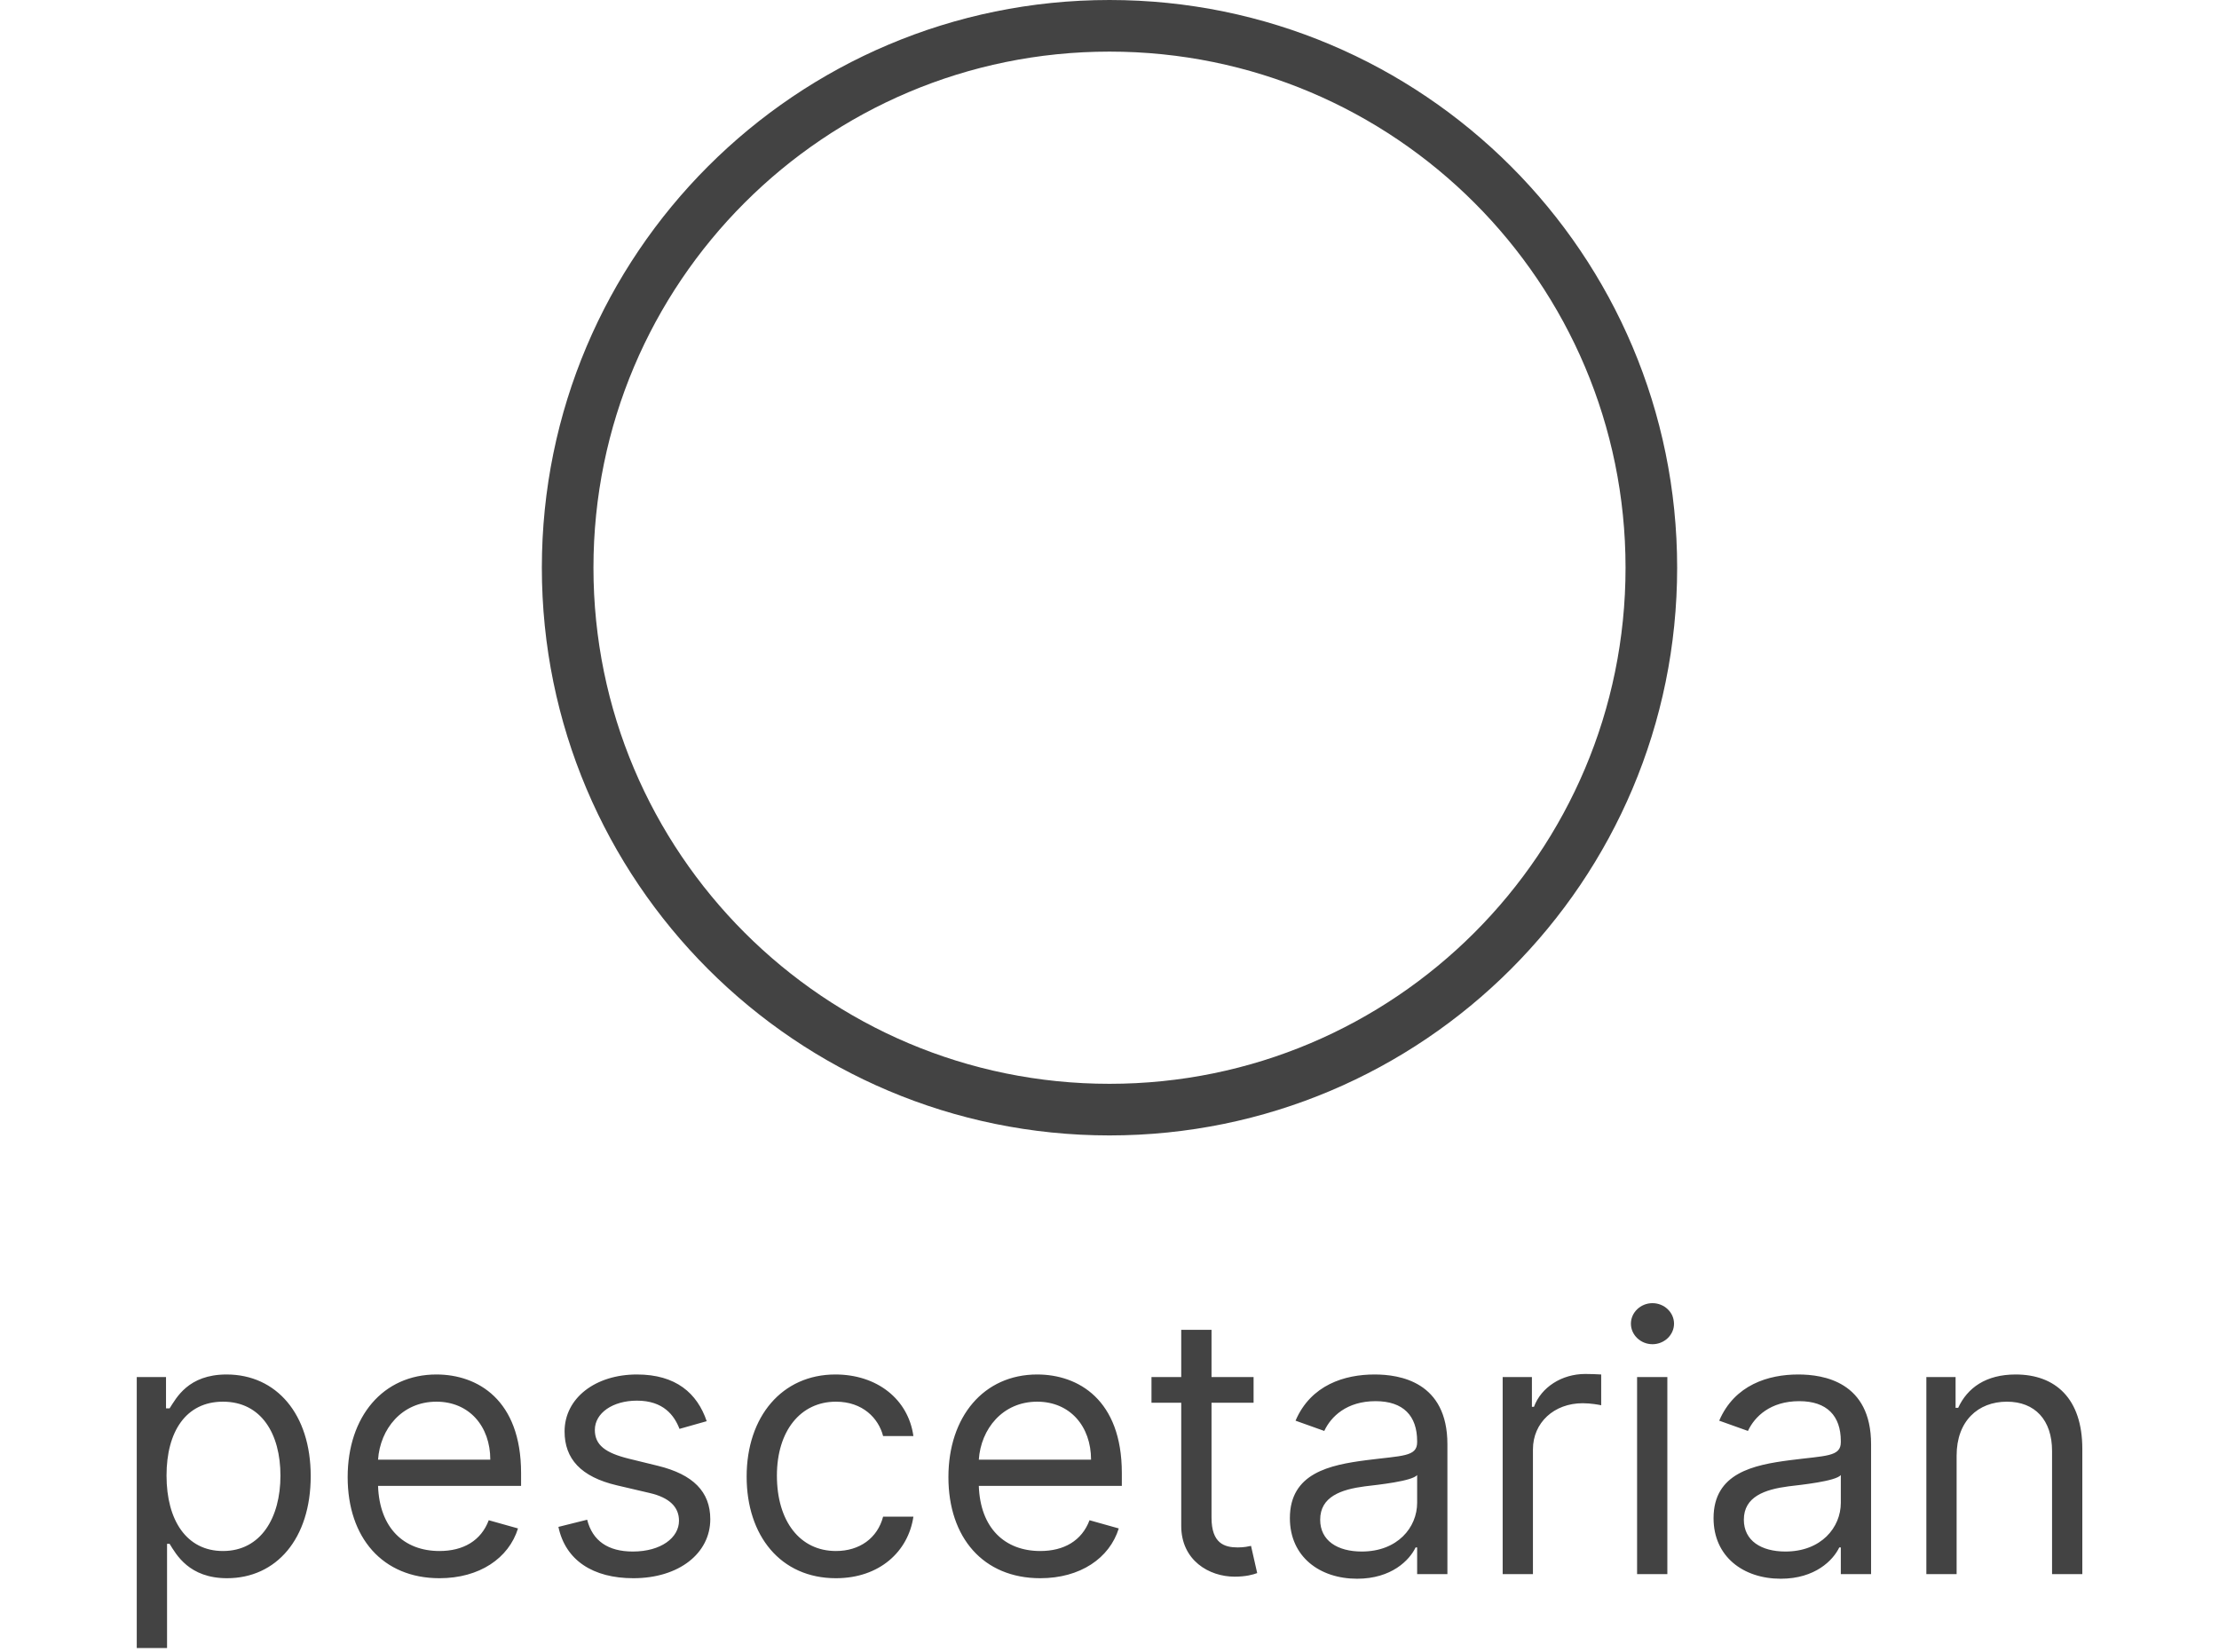
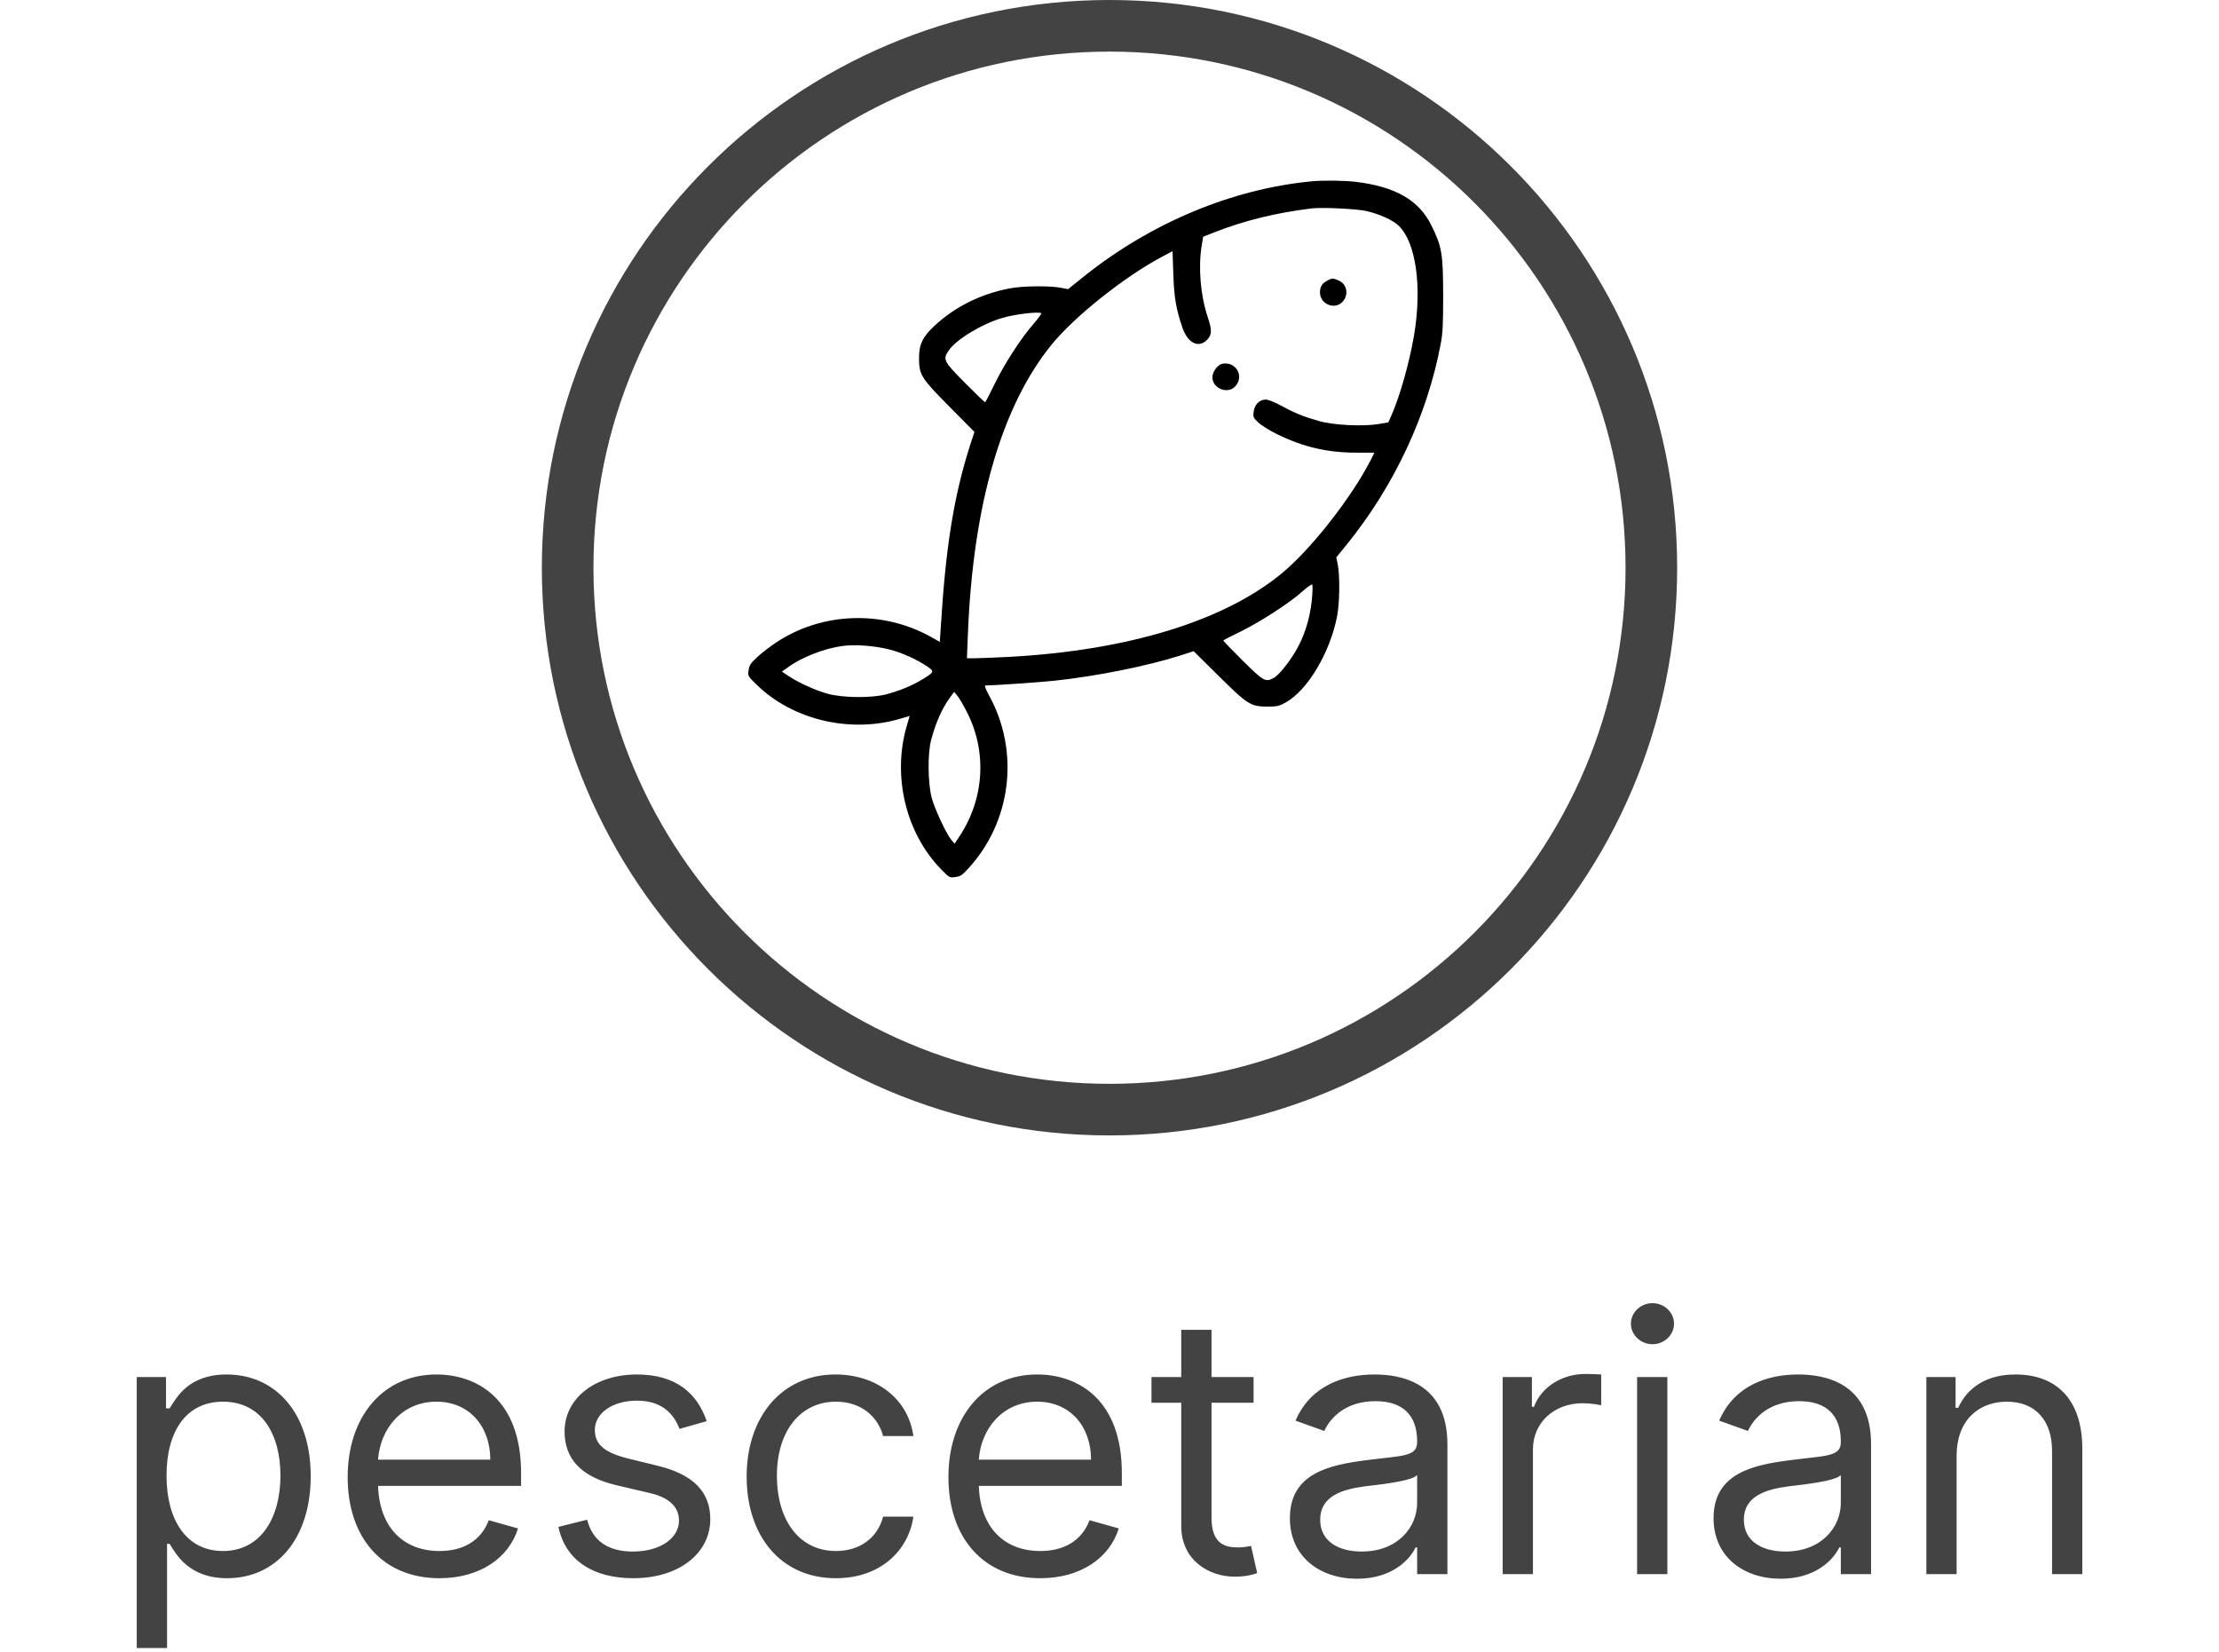
<svg xmlns="http://www.w3.org/2000/svg" width="86" height="64" viewBox="0 0 86 64" fill="none">
  <circle cx="43" cy="22" r="21" stroke="#434343" stroke-width="2" />
  <path d="M5.3 63.864H6.474V59.827H6.573C6.832 60.244 7.329 61.159 8.8 61.159C10.71 61.159 12.042 59.628 12.042 57.202C12.042 54.795 10.71 53.264 8.781 53.264C7.289 53.264 6.832 54.179 6.573 54.577H6.434V53.364H5.3V63.864ZM6.454 57.182C6.454 55.472 7.21 54.318 8.641 54.318C10.133 54.318 10.869 55.571 10.869 57.182C10.869 58.812 10.113 60.105 8.641 60.105C7.229 60.105 6.454 58.912 6.454 57.182ZM17.033 61.159C18.584 61.159 19.718 60.383 20.076 59.23L18.942 58.912C18.644 59.707 17.953 60.105 17.033 60.105C15.656 60.105 14.707 59.215 14.652 57.58H20.195V57.082C20.195 54.239 18.505 53.264 16.914 53.264C14.846 53.264 13.474 54.895 13.474 57.242C13.474 59.588 14.826 61.159 17.033 61.159ZM14.652 56.565C14.732 55.377 15.572 54.318 16.914 54.318C18.187 54.318 19.002 55.273 19.002 56.565H14.652ZM27.389 55.074C27.021 53.99 26.196 53.264 24.685 53.264C23.074 53.264 21.881 54.179 21.881 55.472C21.881 56.526 22.507 57.231 23.909 57.56L25.182 57.858C25.952 58.037 26.315 58.405 26.315 58.932C26.315 59.588 25.619 60.125 24.526 60.125C23.566 60.125 22.965 59.712 22.756 58.892L21.642 59.17C21.916 60.468 22.984 61.159 24.546 61.159C26.32 61.159 27.528 60.19 27.528 58.872C27.528 57.808 26.862 57.137 25.5 56.804L24.366 56.526C23.462 56.302 23.054 55.999 23.054 55.412C23.054 54.756 23.75 54.278 24.685 54.278C25.709 54.278 26.131 54.845 26.335 55.372L27.389 55.074ZM32.397 61.159C34.087 61.159 35.201 60.125 35.4 58.773H34.226C34.008 59.608 33.312 60.105 32.397 60.105C31.005 60.105 30.11 58.952 30.11 57.182C30.11 55.452 31.025 54.318 32.397 54.318C33.431 54.318 34.047 54.955 34.226 55.651H35.4C35.201 54.219 33.988 53.264 32.377 53.264C30.309 53.264 28.937 54.895 28.937 57.222C28.937 59.508 30.249 61.159 32.397 61.159ZM40.317 61.159C41.868 61.159 43.001 60.383 43.359 59.23L42.226 58.912C41.927 59.707 41.236 60.105 40.317 60.105C38.94 60.105 37.99 59.215 37.935 57.58H43.478V57.082C43.478 54.239 41.788 53.264 40.197 53.264C38.129 53.264 36.757 54.895 36.757 57.242C36.757 59.588 38.109 61.159 40.317 61.159ZM37.935 56.565C38.015 55.377 38.855 54.318 40.197 54.318C41.47 54.318 42.285 55.273 42.285 56.565H37.935ZM48.584 53.364H46.954V51.534H45.78V53.364H44.627V54.358H45.78V59.131C45.78 60.463 46.854 61.099 47.849 61.099C48.286 61.099 48.565 61.02 48.724 60.96L48.485 59.906C48.386 59.926 48.226 59.966 47.968 59.966C47.451 59.966 46.954 59.807 46.954 58.812V54.358H48.584V53.364ZM52.596 61.179C53.929 61.179 54.625 60.463 54.864 59.966H54.923V61H56.096V55.969C56.096 53.543 54.247 53.264 53.273 53.264C52.119 53.264 50.807 53.662 50.21 55.054L51.324 55.452C51.582 54.895 52.194 54.298 53.312 54.298C54.391 54.298 54.923 54.87 54.923 55.849V55.889C54.923 56.456 54.346 56.406 52.954 56.585C51.538 56.769 49.991 57.082 49.991 58.832C49.991 60.324 51.145 61.179 52.596 61.179ZM52.775 60.125C51.841 60.125 51.165 59.707 51.165 58.892C51.165 57.997 51.98 57.719 52.895 57.599C53.392 57.54 54.724 57.401 54.923 57.162V58.236C54.923 59.19 54.167 60.125 52.775 60.125ZM58.238 61H59.411V56.168C59.411 55.133 60.227 54.378 61.34 54.378C61.653 54.378 61.977 54.438 62.056 54.457V53.264C61.922 53.254 61.614 53.244 61.44 53.244C60.525 53.244 59.729 53.761 59.451 54.517H59.371V53.364H58.238V61ZM63.447 61H64.62V53.364H63.447V61ZM64.043 52.091C64.501 52.091 64.879 51.733 64.879 51.295C64.879 50.858 64.501 50.5 64.043 50.5C63.586 50.5 63.208 50.858 63.208 51.295C63.208 51.733 63.586 52.091 64.043 52.091ZM69.016 61.179C70.349 61.179 71.045 60.463 71.283 59.966H71.343V61H72.516V55.969C72.516 53.543 70.667 53.264 69.692 53.264C68.539 53.264 67.227 53.662 66.63 55.054L67.744 55.452C68.002 54.895 68.614 54.298 69.732 54.298C70.811 54.298 71.343 54.87 71.343 55.849V55.889C71.343 56.456 70.766 56.406 69.374 56.585C67.957 56.769 66.411 57.082 66.411 58.832C66.411 60.324 67.565 61.179 69.016 61.179ZM69.195 60.125C68.261 60.125 67.585 59.707 67.585 58.892C67.585 57.997 68.4 57.719 69.315 57.599C69.812 57.54 71.144 57.401 71.343 57.162V58.236C71.343 59.19 70.587 60.125 69.195 60.125ZM75.831 56.406C75.831 55.074 76.656 54.318 77.78 54.318C78.869 54.318 79.53 55.029 79.53 56.227V61H80.703V56.148C80.703 54.199 79.664 53.264 78.118 53.264C76.965 53.264 76.249 53.781 75.891 54.557H75.791V53.364H74.658V61H75.831V56.406Z" fill="#434343" />
+   <path d="M50.84 7.026C47.738 7.322 44.593 8.641 41.986 10.73L41.396 11.205L41.116 11.152C40.683 11.068 39.633 11.078 39.122 11.178C38.014 11.389 37.016 11.885 36.225 12.619C35.761 13.046 35.618 13.342 35.618 13.875C35.618 14.529 35.697 14.65 36.811 15.774L37.766 16.739L37.597 17.251C36.969 19.225 36.652 21.172 36.457 24.358L36.425 24.875L36.04 24.659C34.178 23.641 31.861 23.725 30.099 24.886C29.857 25.044 29.519 25.303 29.35 25.461C29.086 25.704 29.039 25.783 29.012 25.973C28.981 26.2 28.986 26.205 29.329 26.538C30.711 27.888 32.927 28.421 34.853 27.862L35.254 27.746L35.138 28.147C34.579 30.078 35.106 32.283 36.468 33.681C36.795 34.014 36.8 34.019 37.027 33.987C37.222 33.961 37.296 33.914 37.533 33.65C39.201 31.835 39.528 29.123 38.335 26.954C38.203 26.712 38.145 26.564 38.188 26.564C38.562 26.559 40.267 26.442 40.868 26.379C42.498 26.205 44.445 25.815 45.743 25.403L46.26 25.234L47.226 26.189C48.35 27.302 48.471 27.382 49.125 27.382C49.495 27.382 49.584 27.361 49.827 27.223C50.676 26.754 51.552 25.282 51.821 23.878C51.922 23.366 51.932 22.317 51.848 21.879L51.79 21.599L52.207 21.087C54.037 18.824 55.319 16.085 55.837 13.321C55.916 12.92 55.932 12.545 55.932 11.421C55.926 9.828 55.884 9.559 55.478 8.741C54.998 7.759 54.09 7.237 52.555 7.047C52.117 6.994 51.273 6.984 50.84 7.026ZM52.95 8.176C53.457 8.292 53.985 8.53 54.206 8.746C54.882 9.395 55.124 11.131 54.797 13.03C54.618 14.065 54.254 15.352 53.932 16.085L53.805 16.37L53.42 16.433C52.819 16.534 51.663 16.476 51.104 16.312C50.513 16.143 50.165 16.001 49.642 15.716C49.405 15.584 49.146 15.484 49.057 15.484C48.819 15.484 48.624 15.674 48.587 15.948C48.561 16.159 48.571 16.186 48.761 16.37C48.877 16.476 49.194 16.676 49.468 16.813C50.497 17.32 51.431 17.541 52.56 17.541H53.267L53.135 17.805C52.386 19.277 50.803 21.298 49.648 22.243C47.4 24.079 43.691 25.208 39.1 25.456C38.552 25.482 37.956 25.509 37.787 25.509H37.475L37.512 24.575C37.708 19.568 38.821 15.726 40.763 13.347C41.649 12.265 43.538 10.756 44.989 9.975L45.443 9.733L45.474 10.614C45.501 11.527 45.585 12.002 45.833 12.714C46.044 13.305 46.45 13.5 46.783 13.168C46.973 12.972 46.978 12.793 46.804 12.281C46.529 11.458 46.434 10.366 46.572 9.527L46.63 9.173L47.073 8.999C48.228 8.546 49.452 8.245 50.84 8.076C51.252 8.029 52.565 8.092 52.95 8.176ZM40.356 12.139C40.372 12.155 40.23 12.35 40.04 12.571C39.559 13.12 38.916 14.117 38.531 14.914C38.351 15.283 38.193 15.589 38.177 15.589C38.161 15.589 37.808 15.252 37.396 14.835C36.568 14.001 36.531 13.927 36.768 13.584C37.048 13.162 38.045 12.556 38.837 12.323C39.317 12.176 40.277 12.065 40.356 12.139ZM50.84 23.271C50.766 23.984 50.545 24.686 50.207 25.245C49.911 25.735 49.547 26.179 49.352 26.279C49.041 26.442 48.972 26.4 48.165 25.604C47.748 25.192 47.41 24.838 47.41 24.823C47.41 24.807 47.717 24.649 48.091 24.469C48.846 24.1 50.017 23.34 50.497 22.902C50.671 22.744 50.835 22.633 50.856 22.654C50.877 22.681 50.872 22.955 50.84 23.271ZM34.457 25.166C34.948 25.287 35.539 25.556 35.951 25.836C36.22 26.02 36.209 26.047 35.75 26.326C35.354 26.569 34.827 26.785 34.325 26.912C33.756 27.055 32.663 27.044 32.083 26.886C31.613 26.759 30.917 26.442 30.548 26.189L30.305 26.026L30.564 25.841C31.07 25.472 31.946 25.129 32.642 25.034C33.128 24.965 33.898 25.023 34.457 25.166ZM37.46 27.566C38.261 29.107 38.156 30.948 37.185 32.41L36.995 32.695L36.869 32.547C36.663 32.288 36.23 31.36 36.109 30.917C35.961 30.357 35.945 29.191 36.088 28.674C36.272 27.978 36.526 27.419 36.847 26.991L36.979 26.812L37.106 26.965C37.175 27.049 37.333 27.318 37.46 27.566Z" fill="black" />
+   <path d="M51.452 10.867C51.236 10.983 51.162 11.099 51.157 11.331C51.157 11.775 51.706 12.017 52.017 11.711C52.286 11.442 52.212 11.004 51.874 10.867C51.647 10.772 51.642 10.772 51.452 10.867Z" fill="black" />
+   <path d="M47.373 14.096C47.189 14.133 46.988 14.408 46.988 14.624C46.988 15.046 47.563 15.283 47.859 14.988C48.244 14.603 47.912 13.996 47.373 14.096Z" fill="black" />
</svg>
